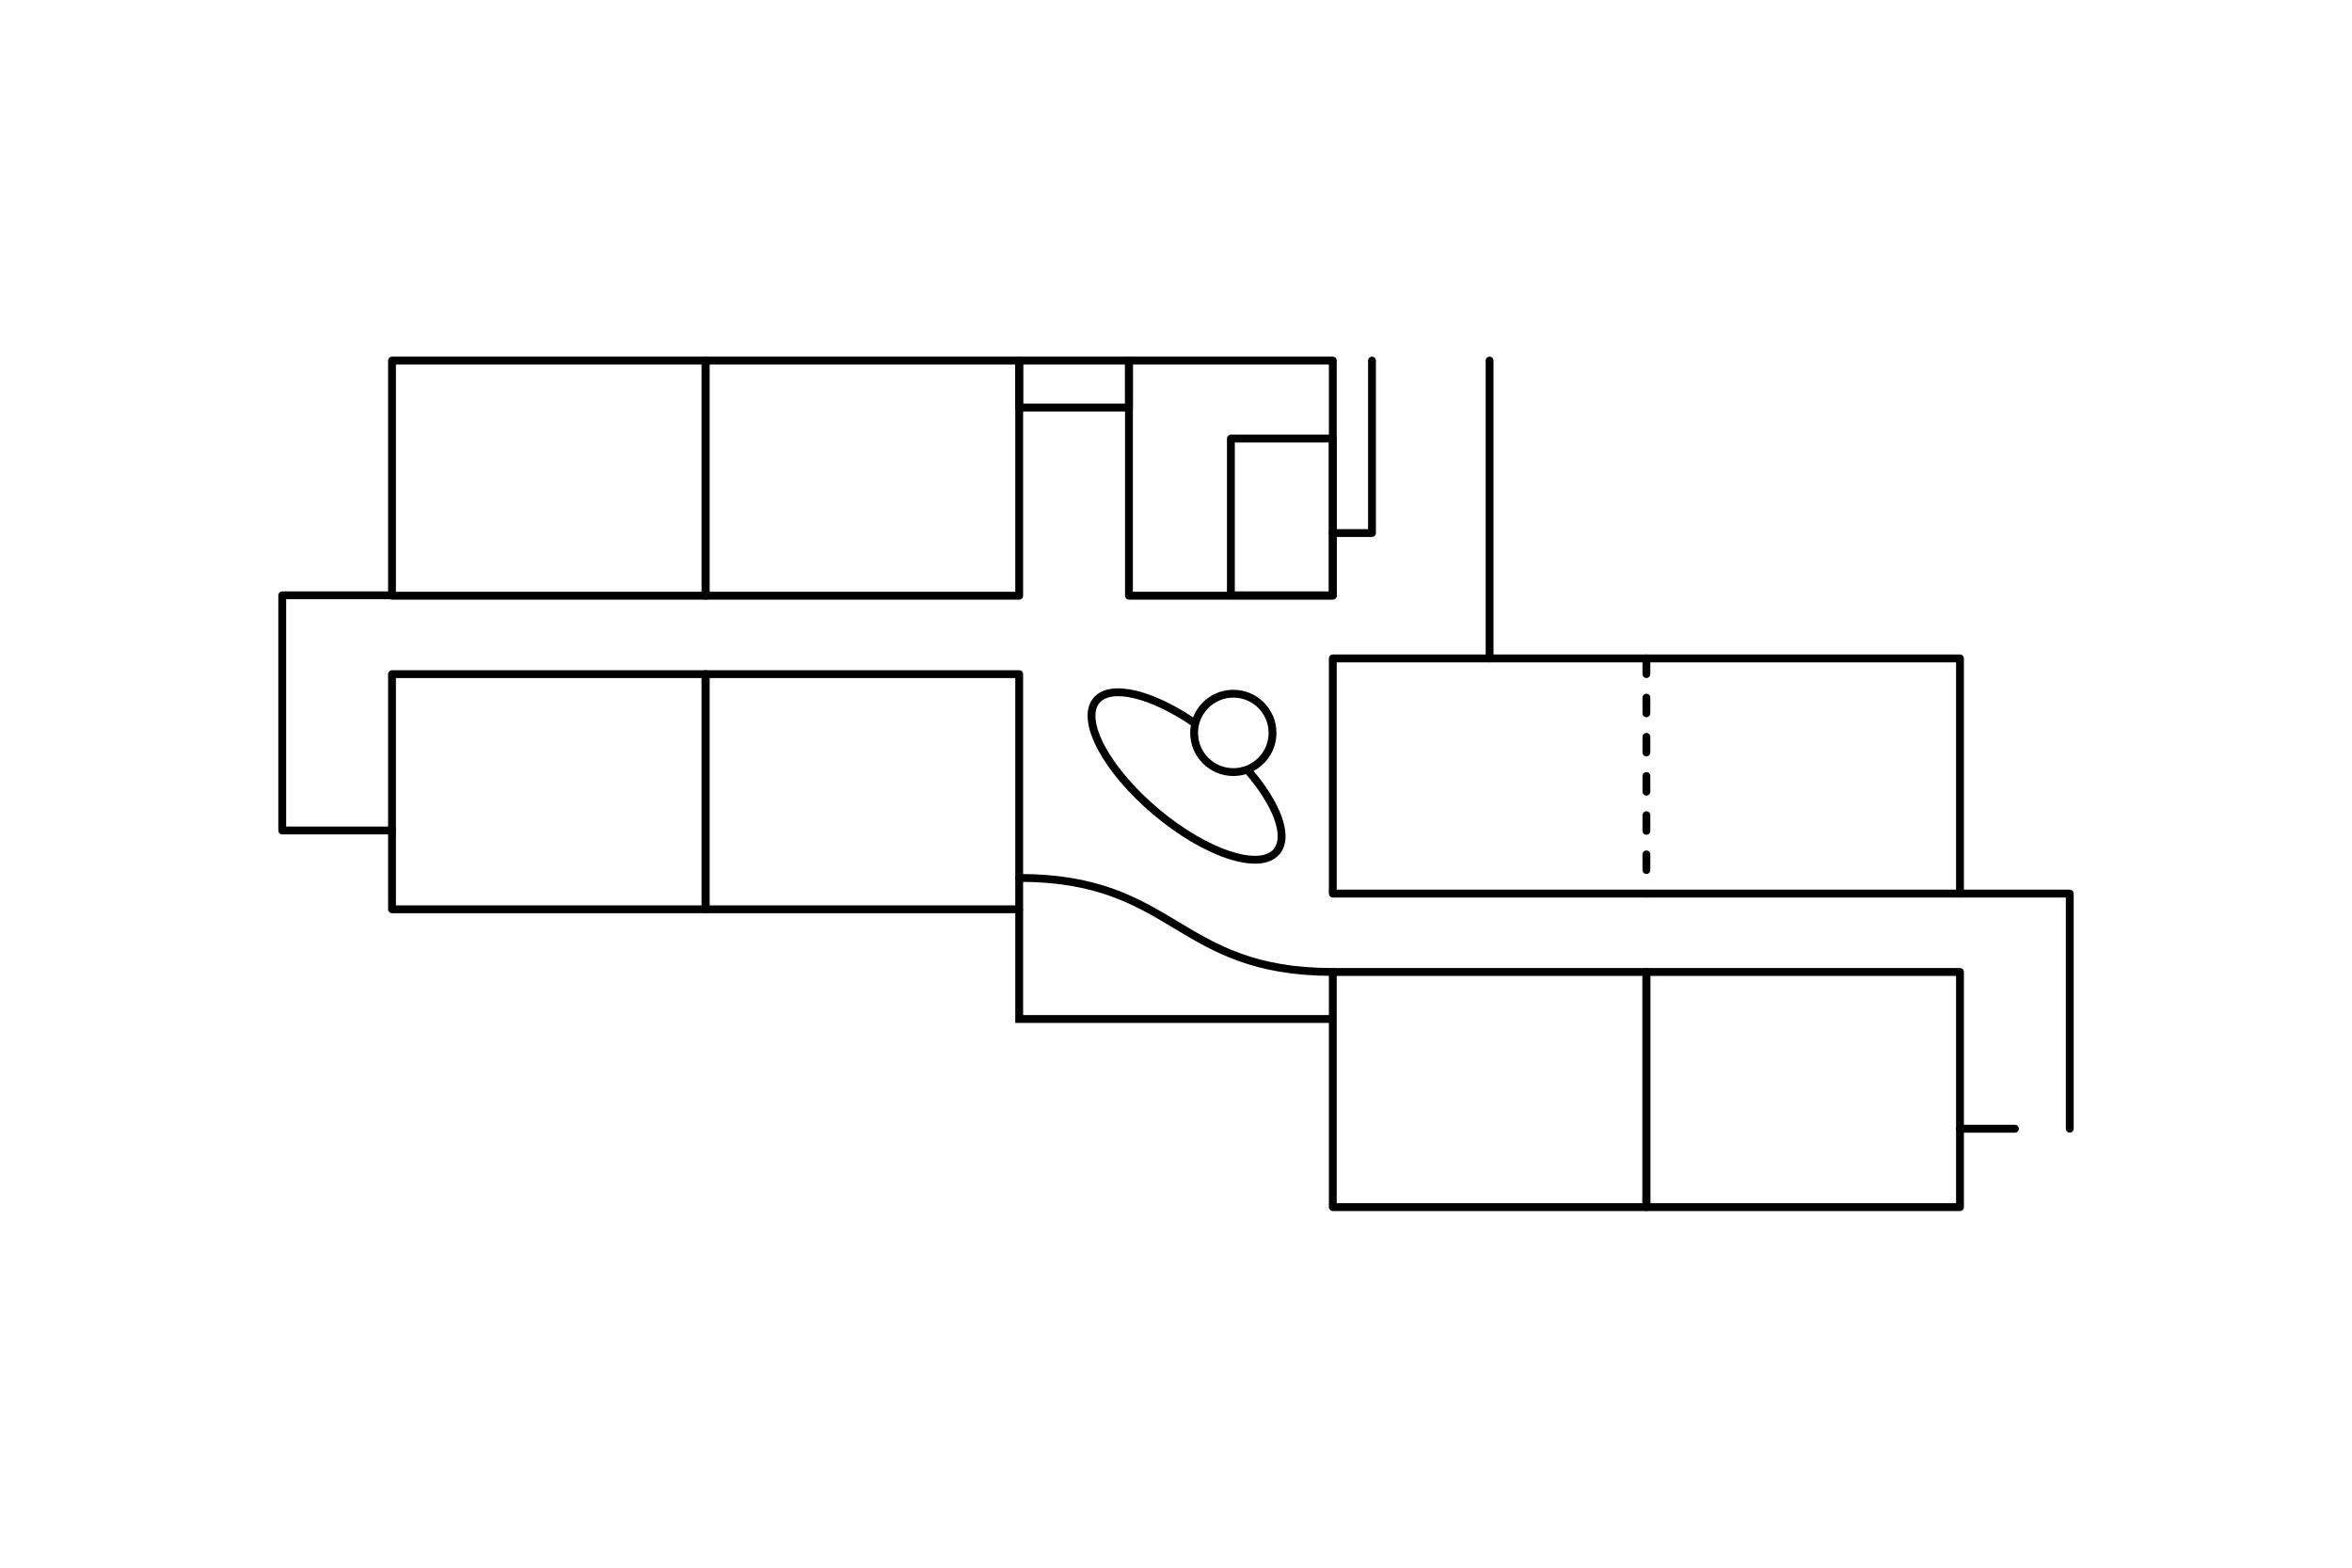
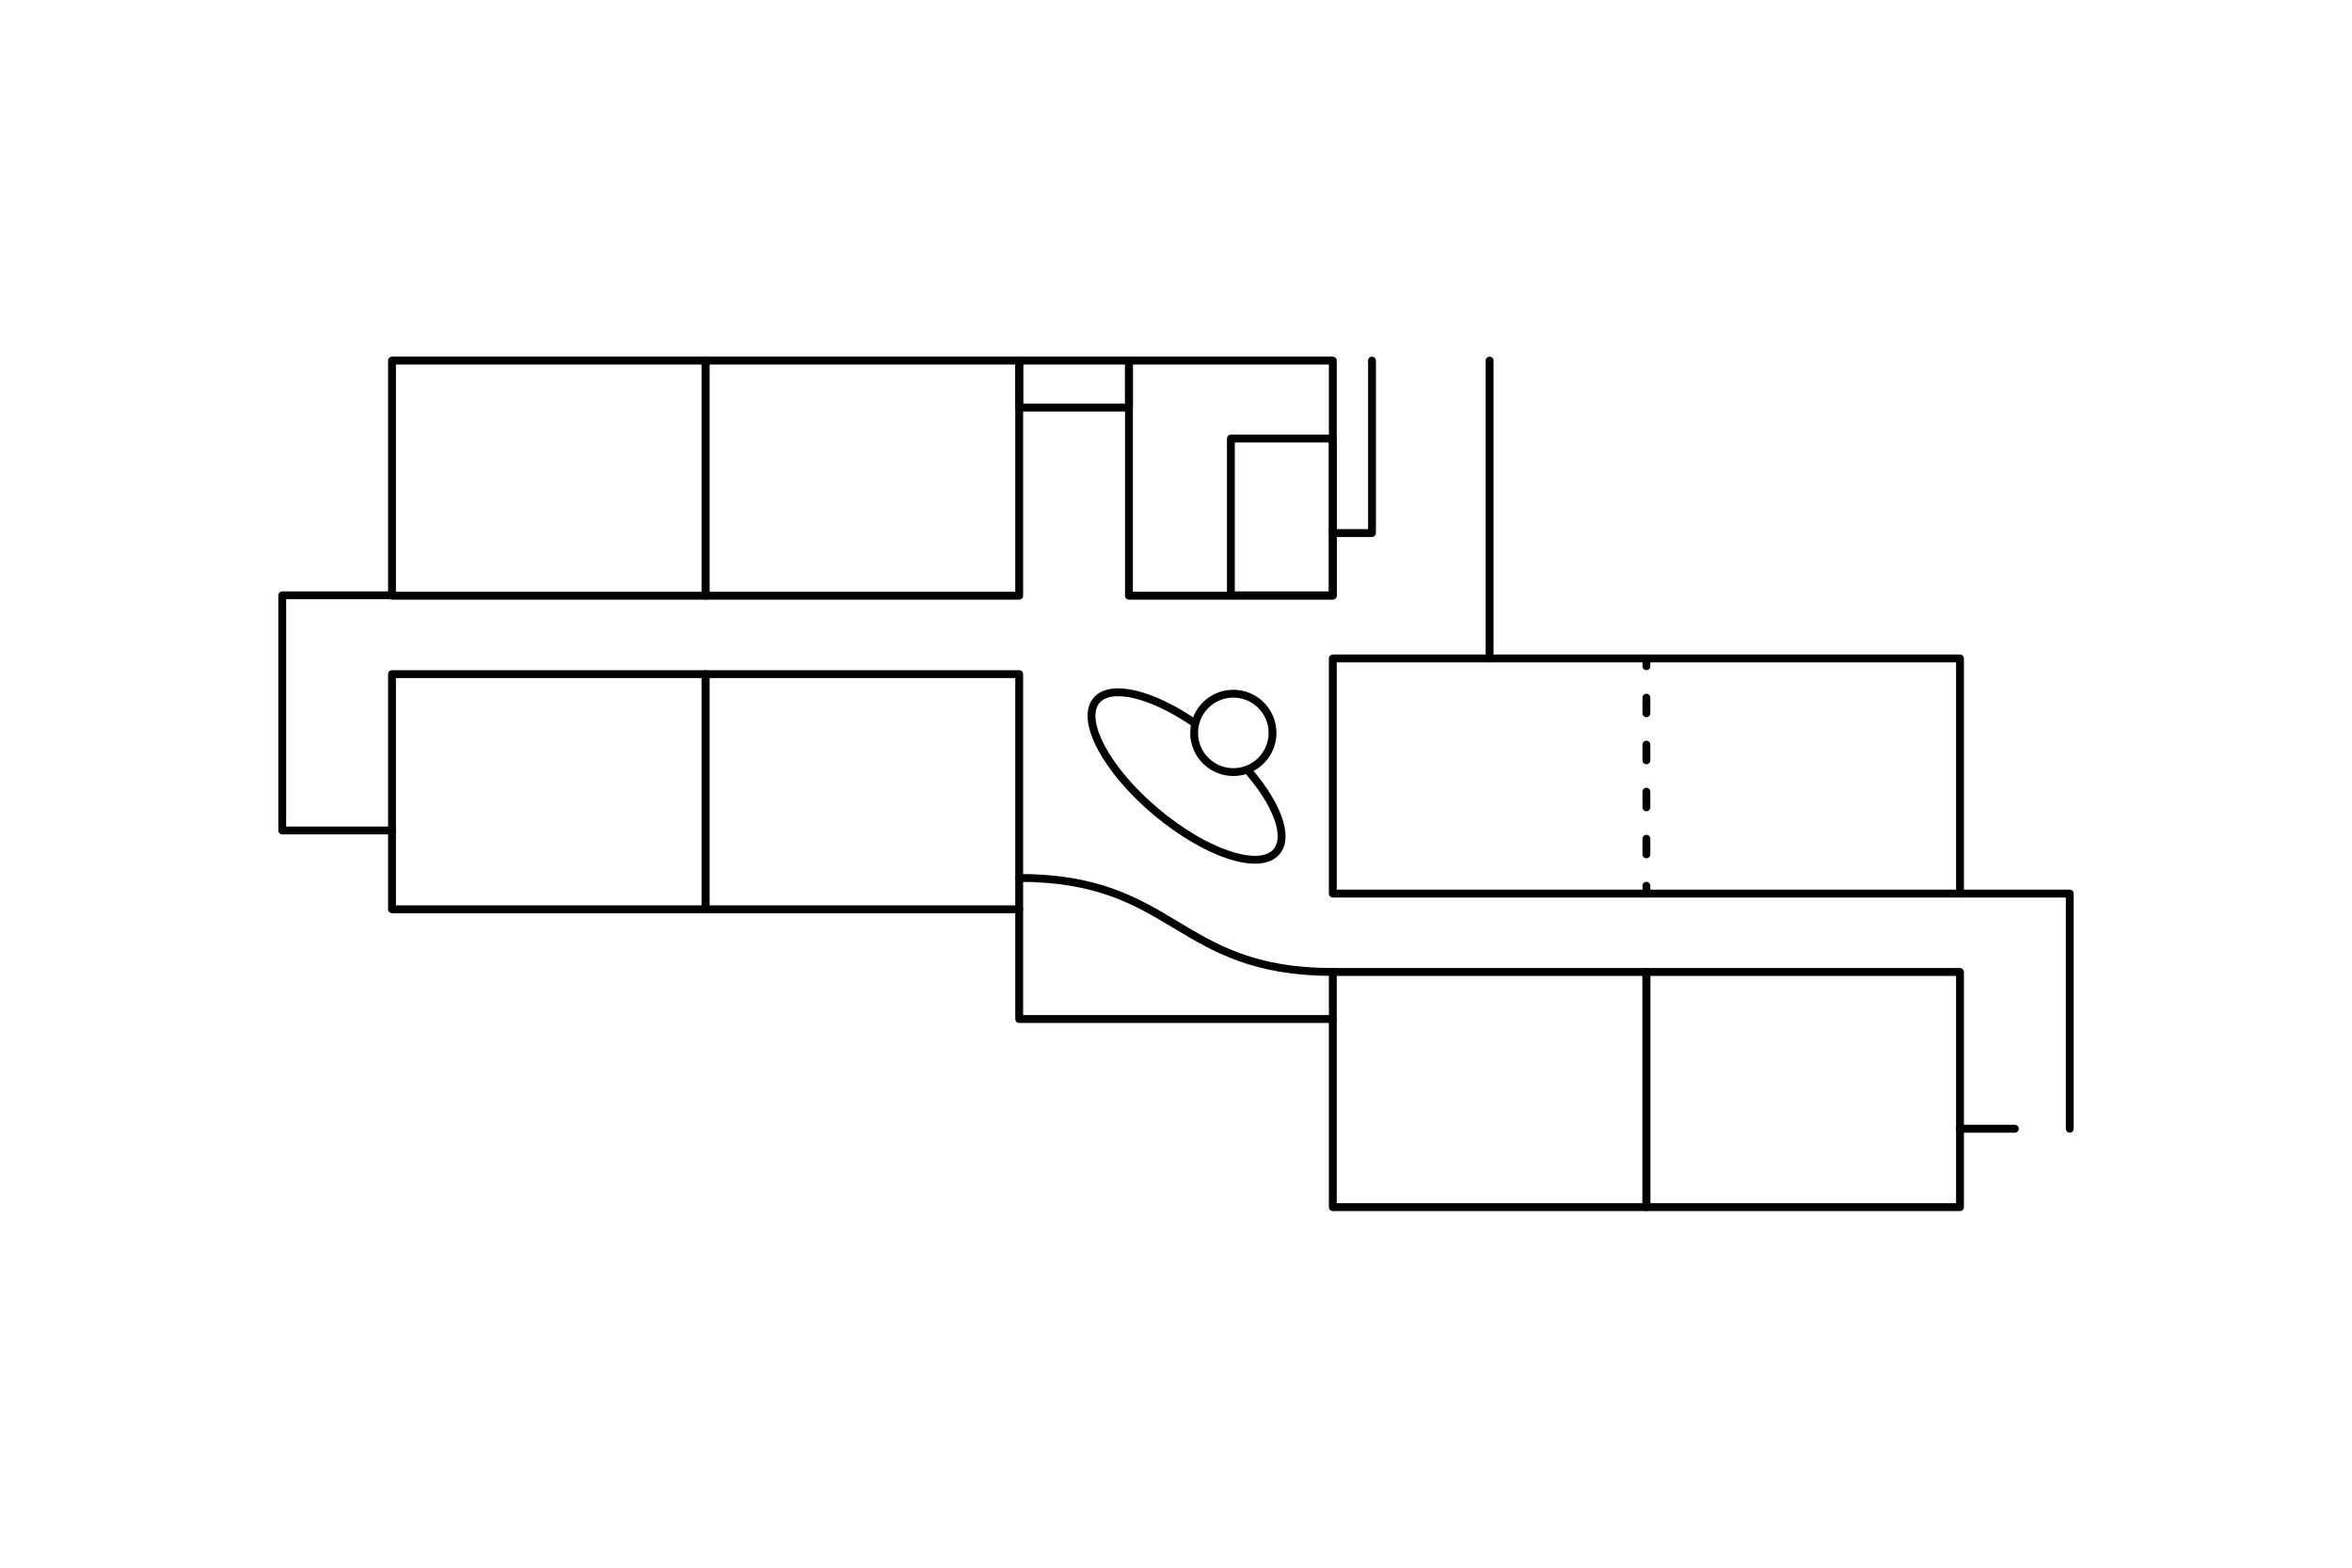
<svg xmlns="http://www.w3.org/2000/svg" width="1500" height="1000" viewBox="0 0 1500 1000" fill="none">
  <rect x="1050" y="620" width="200" height="150" stroke="black" stroke-width="5" stroke-linecap="round" stroke-linejoin="round" />
  <rect x="450" y="430" width="200" height="150" stroke="black" stroke-width="5" stroke-linecap="round" stroke-linejoin="round" />
  <rect x="450" y="230" width="200" height="150" stroke="black" stroke-width="5" stroke-linecap="round" stroke-linejoin="round" />
  <rect x="785" y="279.757" width="65" height="100" stroke="black" stroke-width="5" stroke-linecap="round" stroke-linejoin="round" />
  <rect x="650" y="230" width="70" height="30" stroke="black" stroke-width="5" stroke-linecap="round" stroke-linejoin="round" />
  <path d="M875 230V340H850" stroke="black" stroke-width="5" stroke-linecap="round" stroke-linejoin="round" />
  <path d="M250 379.757H180V529.757H250" stroke="black" stroke-width="5" stroke-linecap="round" stroke-linejoin="round" />
  <path d="M1250 570H1320V720M1250 720H1285" stroke="black" stroke-width="5" stroke-linecap="round" stroke-linejoin="round" />
  <rect x="720" y="230" width="130" height="150" stroke="black" stroke-width="5" stroke-linecap="round" stroke-linejoin="round" />
  <rect x="850" y="620" width="200" height="150" stroke="black" stroke-width="5" stroke-linecap="round" stroke-linejoin="round" />
  <rect x="250" y="430" width="200" height="150" stroke="black" stroke-width="5" stroke-linecap="round" stroke-linejoin="round" />
  <rect x="850" y="420" width="400" height="150" stroke="black" stroke-width="5" stroke-linecap="round" stroke-linejoin="round" />
  <rect x="250" y="230" width="200" height="150" stroke="black" stroke-width="5" stroke-linecap="round" stroke-linejoin="round" />
  <path fill-rule="evenodd" clip-rule="evenodd" d="M739.06 516.066C723.376 502.906 711.402 488.519 704.679 475.98C701.314 469.704 699.328 464.008 698.776 459.238C698.225 454.474 699.121 450.875 701.199 448.398C704.783 444.127 712.372 442.782 723.446 445.454C733.865 447.969 746.491 453.867 759.484 462.65C759.204 464.224 759.058 465.844 759.058 467.499C759.058 482.687 771.37 494.999 786.558 494.999C789.361 494.999 792.067 494.579 794.615 493.8C803.296 503.928 809.462 513.844 812.569 522.308C815.846 531.237 815.475 537.788 812.275 541.602C810.197 544.079 806.807 545.586 802.021 545.87C797.227 546.155 791.273 545.188 784.508 542.964C770.992 538.521 754.744 529.227 739.06 516.066ZM799.464 491.788C807.857 501.791 814.022 511.756 817.262 520.585C820.713 529.985 821.097 538.868 816.105 544.816C812.859 548.685 807.96 550.526 802.318 550.862C796.683 551.196 790.068 550.055 782.946 547.714C768.689 543.027 751.893 533.361 735.846 519.896C719.8 506.432 707.364 491.57 700.273 478.343C696.73 471.736 694.458 465.42 693.809 459.812C693.16 454.197 694.122 449.053 697.369 445.184C702.931 438.554 713.231 437.845 724.619 440.594C735.394 443.194 748.045 449.072 760.901 457.582C764.879 447.295 774.867 439.999 786.558 439.999C801.746 439.999 814.058 452.311 814.058 467.499C814.058 478.022 808.147 487.165 799.464 491.788ZM764.058 467.499C764.058 455.073 774.132 444.999 786.558 444.999C798.984 444.999 809.058 455.073 809.058 467.499C809.058 479.925 798.984 489.999 786.558 489.999C774.132 489.999 764.058 479.925 764.058 467.499Z" fill="black" />
-   <path d="M850 620C750 620 750 560 650 560" stroke="black" stroke-width="5" stroke-linecap="round" />
-   <path d="M950 230L950 420" stroke="black" stroke-width="5" stroke-linecap="round" />
-   <path d="M1050 420L1050 570" stroke="black" stroke-width="5" stroke-linecap="round" stroke-dasharray="10 15" />
-   <path d="M650 580V650H850" stroke="black" stroke-width="5" />
+   <path d="M850 620C750 620 750 560 650 560" stroke="black" stroke-width="5" stroke-linecap="round" stroke-linejoin="round" />
+   <path d="M950 230L950 420" stroke="black" stroke-width="5" stroke-linecap="round" stroke-linejoin="round" />
+   <path d="M1052.5 420C1052.5 418.619 1051.38 417.5 1050 417.5C1048.62 417.5 1047.5 418.619 1047.5 420L1052.5 420ZM1047.5 570C1047.5 571.381 1048.62 572.5 1050 572.5C1051.38 572.5 1052.5 571.381 1052.5 570L1047.5 570ZM1047.5 425C1047.5 426.381 1048.62 427.5 1050 427.5C1051.38 427.5 1052.5 426.381 1052.5 425L1047.5 425ZM1052.5 445C1052.5 443.619 1051.38 442.5 1050 442.5C1048.62 442.5 1047.5 443.619 1047.5 445L1052.5 445ZM1047.5 455C1047.5 456.381 1048.62 457.5 1050 457.5C1051.38 457.5 1052.5 456.381 1052.5 455L1047.5 455ZM1052.5 475C1052.5 473.619 1051.38 472.5 1050 472.5C1048.62 472.5 1047.5 473.619 1047.5 475L1052.5 475ZM1047.5 485C1047.5 486.381 1048.62 487.5 1050 487.5C1051.38 487.5 1052.5 486.381 1052.5 485L1047.5 485ZM1052.5 505C1052.5 503.619 1051.38 502.5 1050 502.5C1048.62 502.5 1047.5 503.619 1047.5 505L1052.5 505ZM1047.5 515C1047.5 516.381 1048.62 517.5 1050 517.5C1051.38 517.5 1052.5 516.381 1052.5 515L1047.5 515ZM1052.5 535C1052.5 533.619 1051.38 532.5 1050 532.5C1048.62 532.5 1047.5 533.619 1047.5 535L1052.5 535ZM1047.5 545C1047.5 546.381 1048.62 547.5 1050 547.5C1051.38 547.5 1052.5 546.381 1052.5 545L1047.5 545ZM1052.5 565C1052.5 563.619 1051.38 562.5 1050 562.5C1048.62 562.5 1047.5 563.619 1047.5 565L1052.5 565ZM1047.5 420L1047.5 425L1052.5 425L1052.5 420L1047.5 420ZM1047.5 445L1047.5 455L1052.5 455L1052.5 445L1047.5 445ZM1047.5 475L1047.5 485L1052.5 485L1052.5 475L1047.5 475ZM1047.5 505L1047.5 515L1052.5 515L1052.5 505L1047.5 505ZM1047.5 535L1047.5 545L1052.5 545L1052.5 535L1047.5 535ZM1047.5 565L1047.5 570L1052.5 570L1052.5 565L1047.5 565Z" fill="black" />
+   <path d="M650 580V650H850" stroke="black" stroke-width="5" stroke-linecap="round" stroke-linejoin="round" />
</svg>
